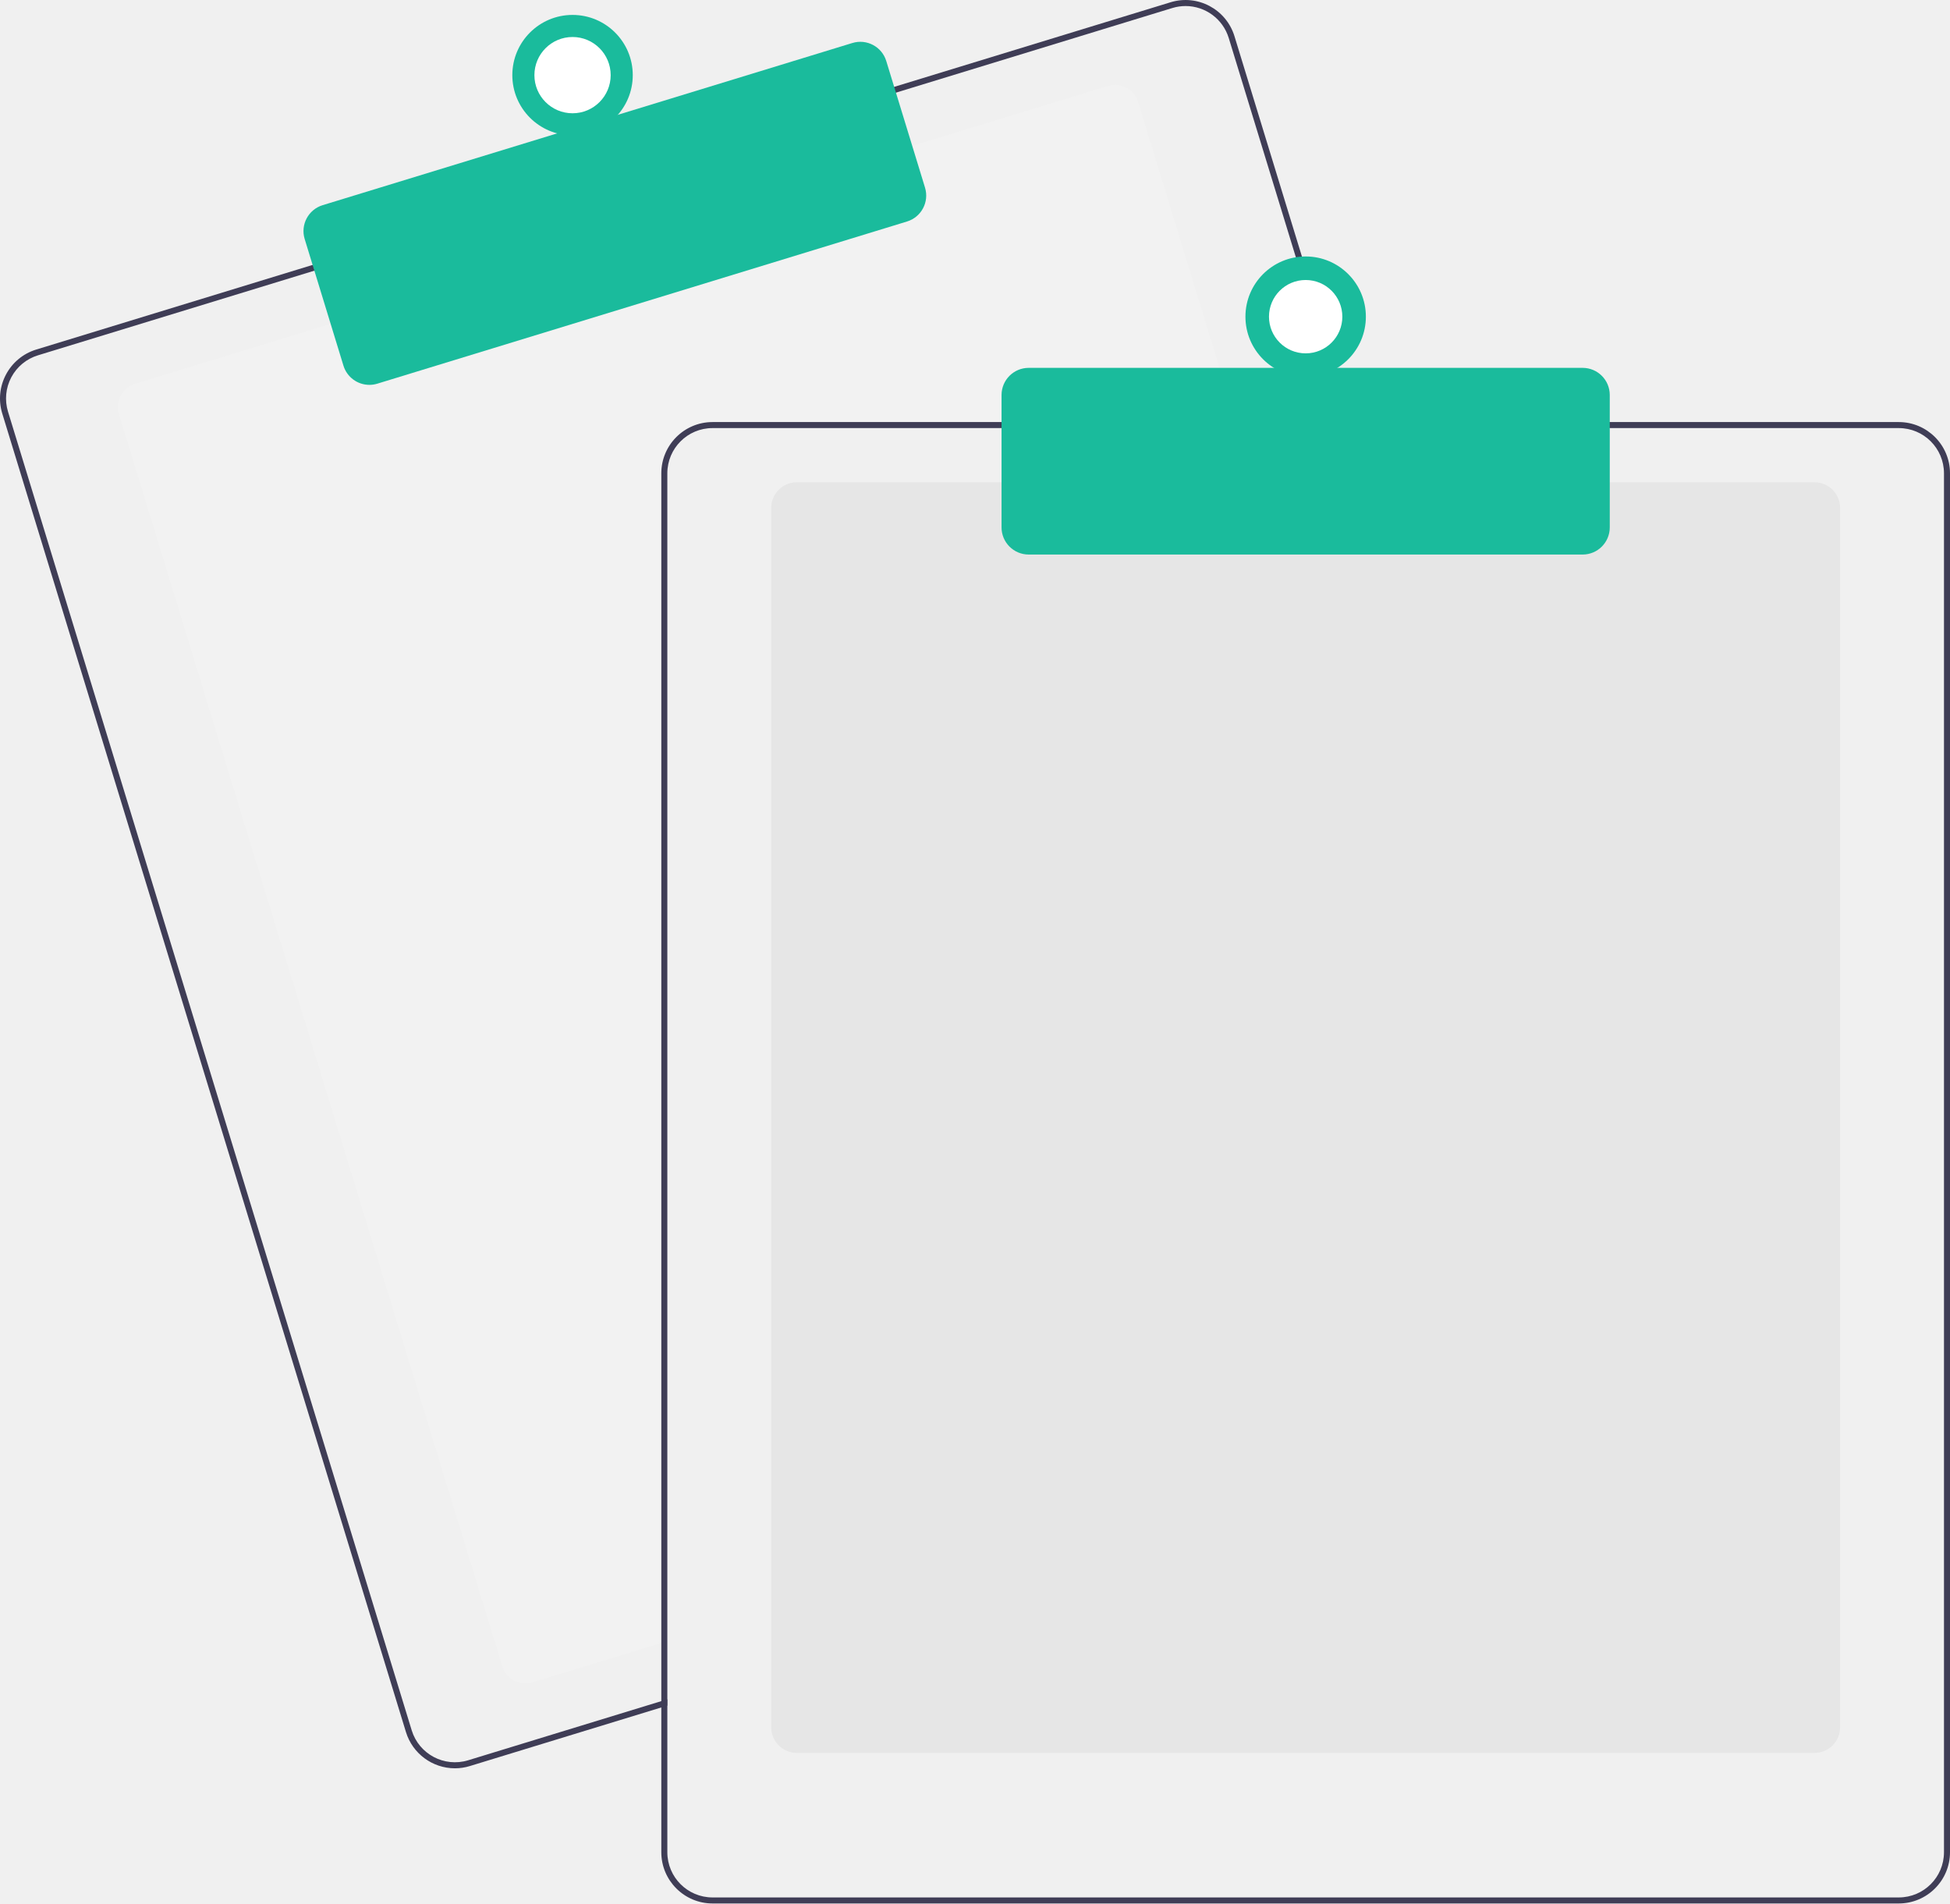
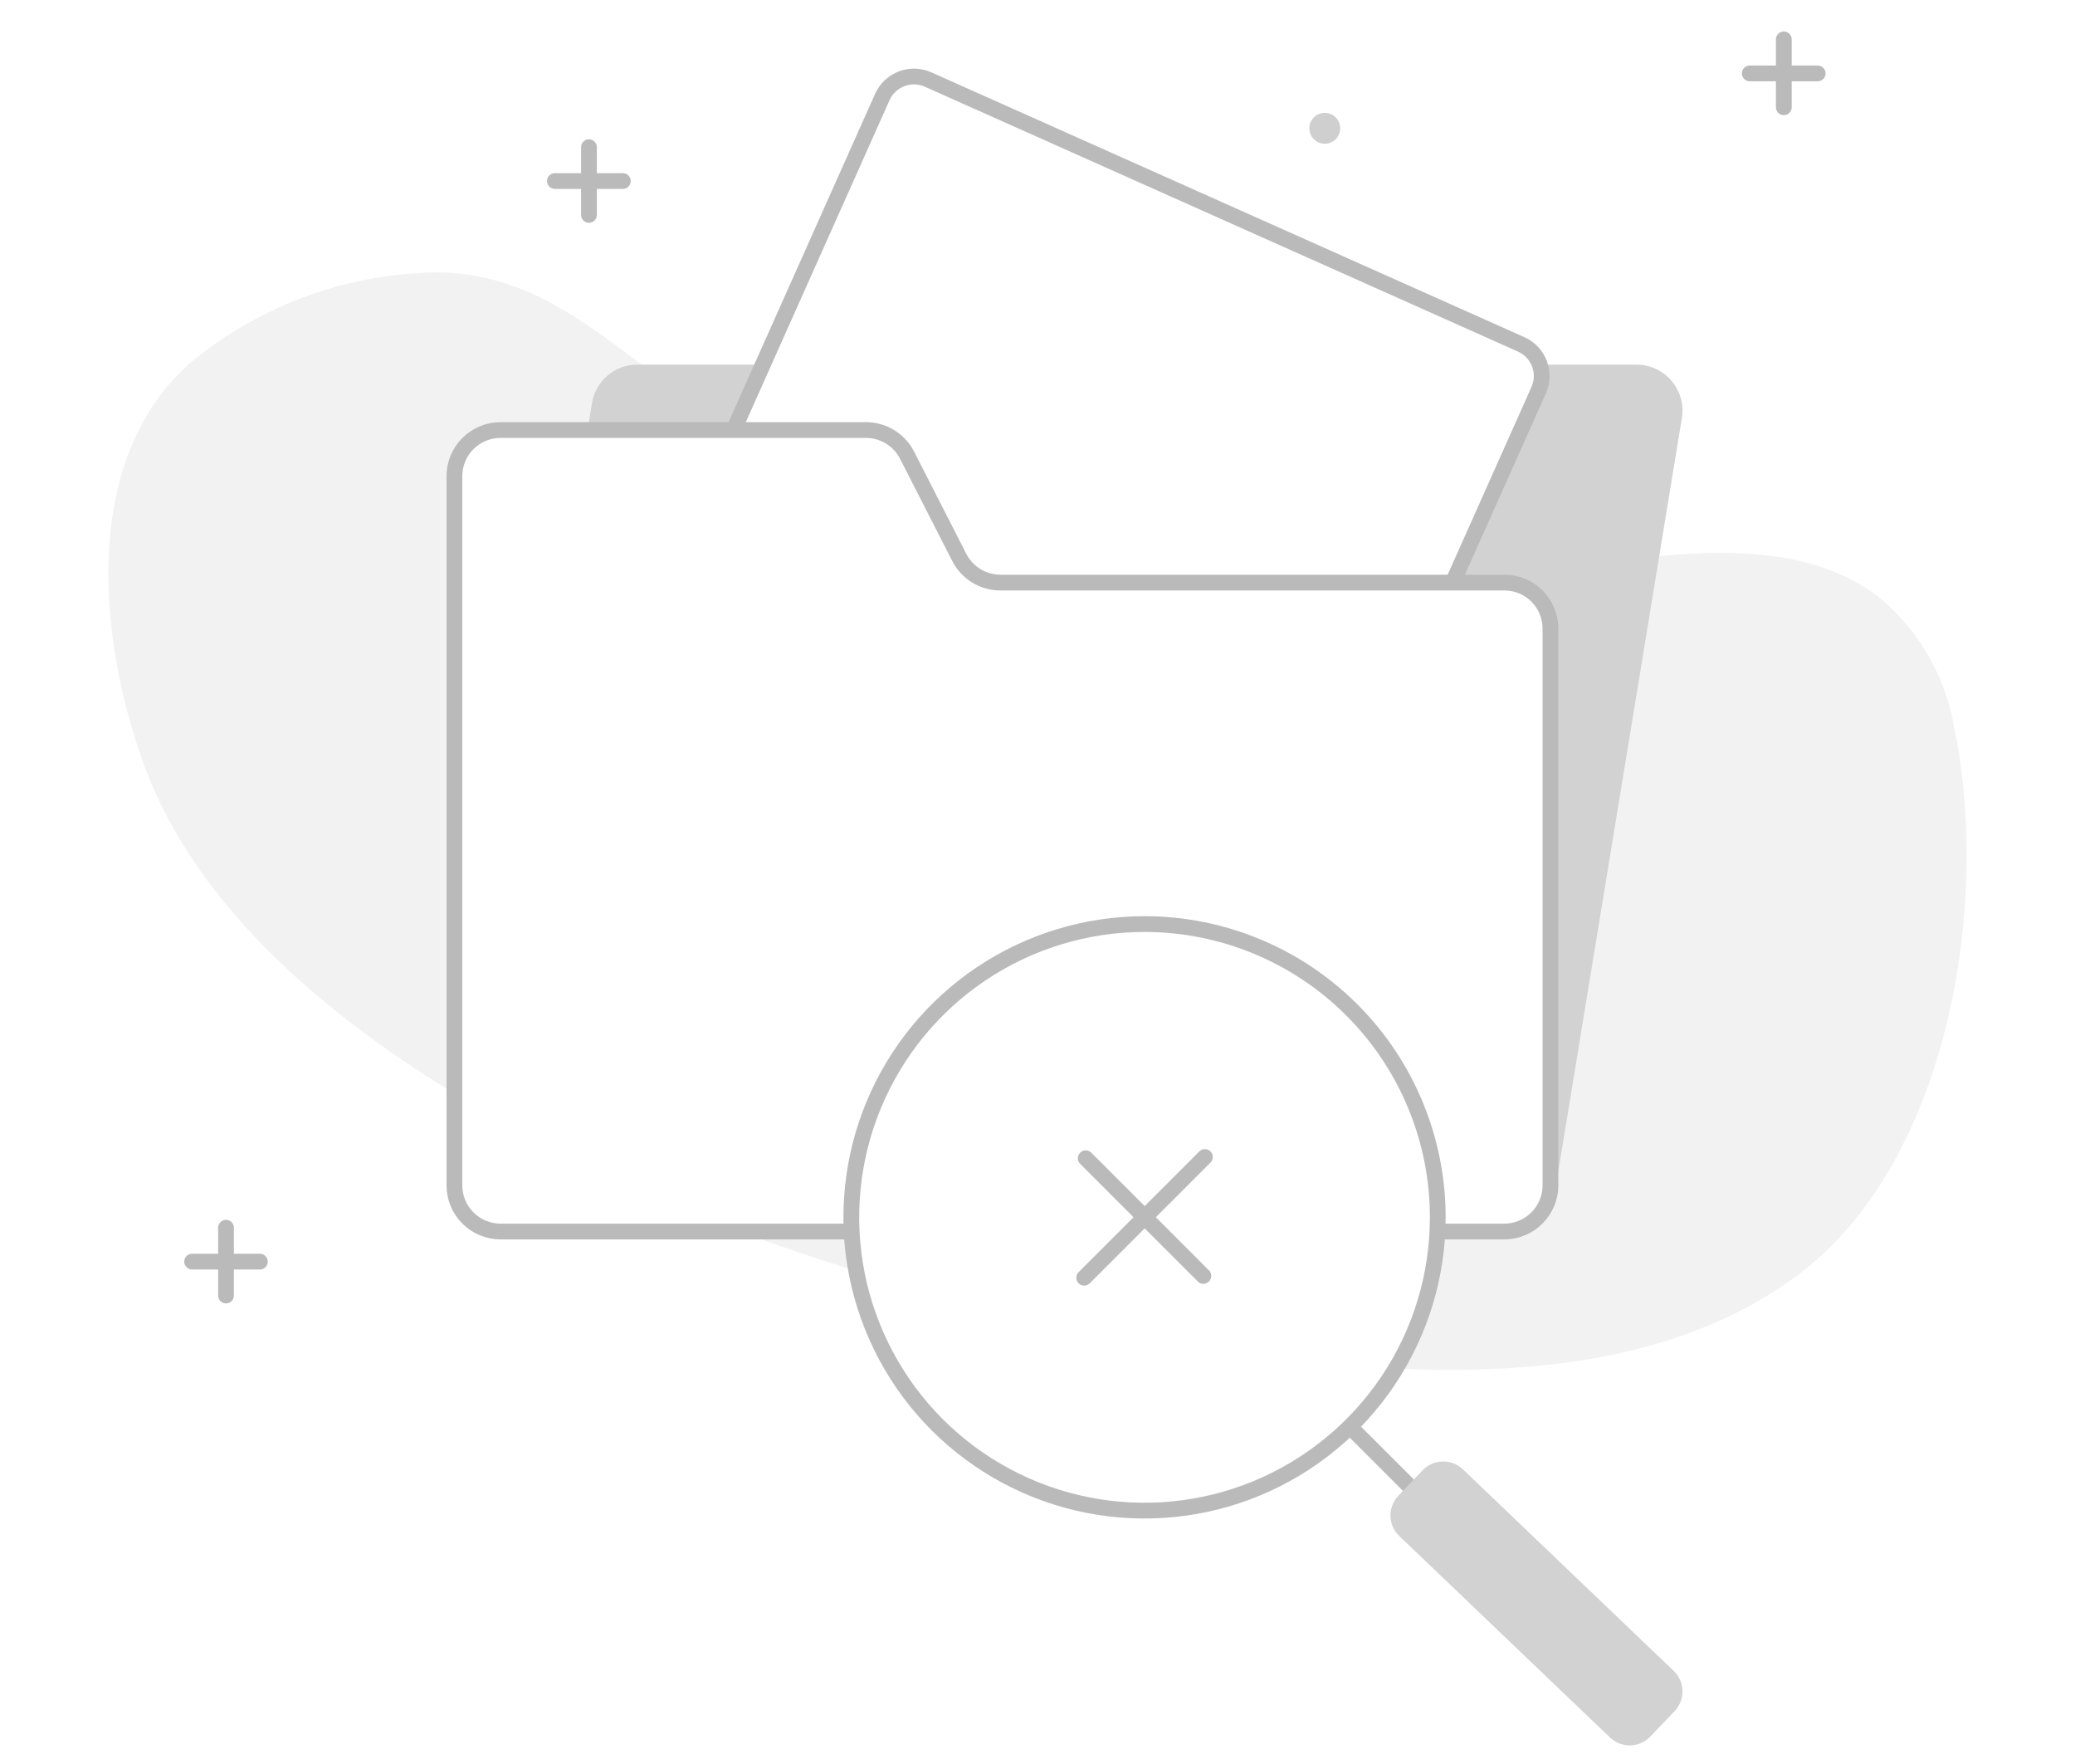
- <svg xmlns="http://www.w3.org/2000/svg" data-name="Layer 1" width="647.636" height="632.174" viewBox="0 0 647.636 632.174">
-   <path d="M687.328,276.087H512.818a15.018,15.018,0,0,0-15,15v387.85l-2,.61-42.81,13.11a8.007,8.007,0,0,1-9.99-5.31L315.678,271.397a8.003,8.003,0,0,1,5.31-9.99l65.97-20.2,191.25-58.54,65.97-20.2a7.989,7.989,0,0,1,9.99,5.3l32.55,106.32Z" transform="translate(-276.1819 -133.9131)" fill="#f2f2f2" />
-   <path d="M725.408,274.087l-39.23-128.14a16.994,16.994,0,0,0-21.23-11.28l-92.75,28.39L380.958,221.607l-92.75,28.4a17.015,17.015,0,0,0-11.28,21.23l134.08,437.93a17.027,17.027,0,0,0,16.26,12.03,16.789,16.789,0,0,0,4.97-.75l63.58-19.46,2-.62v-2.09l-2,.61-64.17,19.65a15.015,15.015,0,0,1-18.73-9.95l-134.07-437.94a14.979,14.979,0,0,1,9.95-18.73l92.75-28.4,191.24-58.54,92.75-28.4a15.156,15.156,0,0,1,4.41-.66,15.015,15.015,0,0,1,14.32,10.61l39.05,127.56.62,2h2.08Z" transform="translate(-276.1819 -133.9131)" fill="#3f3d56" />
-   <path d="M398.863,261.734a9.016,9.016,0,0,1-8.611-6.367l-12.88-42.072a8.999,8.999,0,0,1,5.971-11.24l175.939-53.864a9.009,9.009,0,0,1,11.241,5.971l12.88,42.072a9.01,9.01,0,0,1-5.971,11.241L401.492,261.339A8.976,8.976,0,0,1,398.863,261.734Z" transform="translate(-276.1819 -133.9131)" fill="#1abb9c" />
-   <circle cx="190.154" cy="24.955" r="20" fill="#1abb9c" />
-   <circle cx="190.154" cy="24.955" r="12.665" fill="#fff" />
-   <path d="M878.818,716.087h-338a8.51,8.51,0,0,1-8.5-8.5v-405a8.51,8.51,0,0,1,8.5-8.5h338a8.51,8.51,0,0,1,8.5,8.5v405A8.51,8.51,0,0,1,878.818,716.087Z" transform="translate(-276.1819 -133.9131)" fill="#e6e6e6" />
-   <path d="M723.318,274.087h-210.5a17.024,17.024,0,0,0-17,17v407.8l2-.61v-407.19a15.018,15.018,0,0,1,15-15H723.938Zm183.5,0h-394a17.024,17.024,0,0,0-17,17v458a17.024,17.024,0,0,0,17,17h394a17.024,17.024,0,0,0,17-17v-458A17.024,17.024,0,0,0,906.818,274.087Zm15,475a15.018,15.018,0,0,1-15,15h-394a15.018,15.018,0,0,1-15-15v-458a15.018,15.018,0,0,1,15-15h394a15.018,15.018,0,0,1,15,15Z" transform="translate(-276.1819 -133.9131)" fill="#3f3d56" />
-   <path d="M801.818,318.087h-184a9.01,9.01,0,0,1-9-9v-44a9.01,9.01,0,0,1,9-9h184a9.01,9.01,0,0,1,9,9v44A9.01,9.01,0,0,1,801.818,318.087Z" transform="translate(-276.1819 -133.9131)" fill="#1abb9c" />
-   <circle cx="433.636" cy="105.174" r="20" fill="#1abb9c" />
-   <circle cx="433.636" cy="105.174" r="12.182" fill="#fff" />
+ <svg xmlns="http://www.w3.org/2000/svg" width="100%" height="100%" viewBox="0 0 200 170" version="1.1" xml:space="preserve" style="fill-rule:evenodd;clip-rule:evenodd;stroke-linecap:round;stroke-linejoin:round;">
+   <rect id="no_data" x="0" y="0" width="200" height="170" style="fill:none;" />
+   <clipPath id="_clip1">
+     <rect x="0" y="0" width="200" height="170" />
+   </clipPath>
+   <g clip-path="url(#_clip1)">
+     <g id="Background">
+       <rect x="0" y="0" width="285.714" height="285.714" style="fill:#fff;" />
+     </g>
+     <g id="Object">
+       <g>
+         <path d="M100.006,126.234c0.822,-0 1.488,-0.667 1.488,-1.489c0,-0.821 -0.666,-1.488 -1.488,-1.488c-0.822,0 -1.488,0.667 -1.488,1.488c-0,0.822 0.666,1.489 1.488,1.489Z" style="fill:#cfcfcf;fill-rule:nonzero;" />
+         <path d="M56.768,14.182l-0,6.53" style="fill:none;fill-rule:nonzero;stroke:#bababa;stroke-width:1.52px;" />
+         <path d="M53.487,17.447l6.546,0" style="fill:none;fill-rule:nonzero;stroke:#bababa;stroke-width:1.52px;" />
+         <path d="M131.109,55.37c-12.711,-0 -25.651,-0.517 -37.755,-3.888c-11.877,-3.296 -22.781,-9.69 -32.501,-17.086c-6.364,-4.814 -12.15,-8.657 -20.412,-8.08c-8.083,0.438 -15.812,3.456 -22.052,8.611c-10.51,9.204 -8.93,26.259 -4.723,38.196c6.318,18.028 25.545,30.587 41.886,38.713c18.878,9.431 39.624,14.914 60.416,18.057c18.224,2.779 41.643,4.784 57.438,-7.107c14.504,-10.95 18.483,-35.918 14.929,-52.776c-0.863,-4.98 -3.514,-9.474 -7.457,-12.636c-10.19,-7.457 -25.393,-2.475 -36.844,-2.232c-4.253,0.091 -8.581,0.197 -12.925,0.228Z" style="fill:#f2f2f2;fill-rule:nonzero;" />
+         <path d="M127.689,13.853c0.822,0 1.488,-0.666 1.488,-1.488c0,-0.822 -0.666,-1.488 -1.488,-1.488c-0.822,-0 -1.489,0.666 -1.489,1.488c0,0.822 0.667,1.488 1.489,1.488Z" style="fill:#cfcfcf;fill-rule:nonzero;" />
+         <path d="M21.784,118.319l-0,6.531" style="fill:none;fill-rule:nonzero;stroke:#bababa;stroke-width:1.52px;" />
+         <path d="M18.518,121.584l6.531,0" style="fill:none;fill-rule:nonzero;stroke:#bababa;stroke-width:1.52px;" />
+         <path d="M145.431,118.716l-96.303,-0c-0.644,-0 -1.281,-0.141 -1.866,-0.412c-0.584,-0.27 -1.104,-0.665 -1.521,-1.155c-0.417,-0.492 -0.723,-1.068 -0.896,-1.689c-0.173,-0.621 -0.209,-1.272 -0.106,-1.908l12.317,-74.691c0.167,-1.039 0.699,-1.985 1.5,-2.667c0.802,-0.683 1.821,-1.056 2.874,-1.054l96.303,0c0.644,0 1.28,0.141 1.865,0.412c0.583,0.27 1.102,0.665 1.519,1.157c0.416,0.491 0.72,1.067 0.891,1.688c0.17,0.621 0.205,1.272 0.099,1.907l-12.256,74.691c-0.17,1.046 -0.709,1.996 -1.52,2.679c-0.812,0.682 -1.84,1.052 -2.9,1.042Z" style="fill:#d2d2d2;fill-rule:nonzero;" />
+         <path d="M146.617,33.187l-57.163,-25.523c-1.685,-0.752 -3.66,0.004 -4.413,1.689l-18.117,40.577c-0.752,1.686 0.004,3.661 1.689,4.414l57.162,25.522c1.686,0.752 3.662,-0.004 4.414,-1.689l18.117,-40.577c0.753,-1.685 -0.003,-3.661 -1.689,-4.413Z" style="fill:#fff;fill-rule:nonzero;stroke:#bababa;stroke-width:1.52px;" />
+         <path d="M145.006,118.686l-96.774,-0c-1.177,-0.005 -2.305,-0.476 -3.136,-1.31c-0.832,-0.833 -1.298,-1.963 -1.298,-3.14l-0,-68.237c-0.014,-0.592 0.09,-1.181 0.306,-1.732c0.216,-0.551 0.541,-1.054 0.954,-1.478c0.413,-0.425 0.906,-0.762 1.452,-0.993c0.545,-0.232 1.13,-0.352 1.723,-0.353l35.249,-0c0.818,0.003 1.62,0.231 2.316,0.66c0.697,0.429 1.262,1.041 1.633,1.77l5.027,9.841c0.37,0.73 0.935,1.344 1.632,1.772c0.697,0.429 1.499,0.657 2.317,0.658l48.599,0c1.175,0 2.304,0.467 3.136,1.299c0.831,0.832 1.299,1.96 1.299,3.136l-0,53.657c-0,1.177 -0.467,2.306 -1.299,3.14c-0.831,0.834 -1.959,1.305 -3.136,1.31Z" style="fill:#fff;fill-rule:nonzero;stroke:#bababa;stroke-width:1.52px;" />
+         <path d="M110.332,89.055c-5.59,-0.003 -11.056,1.652 -15.706,4.756c-4.65,3.104 -8.275,7.517 -10.417,12.681c-2.141,5.164 -2.703,10.848 -1.614,16.331c1.089,5.484 3.779,10.521 7.731,14.476c3.952,3.954 8.988,6.647 14.472,7.74c5.482,1.092 11.166,0.533 16.331,-1.607c5.166,-2.138 9.581,-5.761 12.687,-10.409c3.106,-4.648 4.764,-10.113 4.764,-15.704c0,-7.493 -2.975,-14.68 -8.272,-19.98c-5.297,-5.301 -12.482,-8.28 -19.976,-8.284Z" style="fill:#fff;fill-rule:nonzero;stroke:#bababa;stroke-width:1.52px;" />
+         <path d="M130.44,137.821l7.533,7.533" style="fill:none;fill-rule:nonzero;stroke:#bababa;stroke-width:1.52px;" />
+         <path d="M137.121,141.694l-2.339,2.449c-1.049,1.098 -1.01,2.837 0.087,3.886l20.31,19.415c1.096,1.05 2.837,1.01 3.886,-0.088l2.34,-2.448c1.05,-1.096 1.01,-2.837 -0.088,-3.886l-20.308,-19.415c-1.098,-1.049 -2.839,-1.01 -3.888,0.087Z" style="fill:#d2d2d2;fill-rule:nonzero;" />
+         <path d="M171.933,3.794l-0,6.545" style="fill:none;fill-rule:nonzero;stroke:#bababa;stroke-width:1.52px;" />
+         <path d="M168.652,7.074l6.546,0" style="fill:none;fill-rule:nonzero;stroke:#bababa;stroke-width:1.52px;" />
+         <g>
+           <path d="M104.648,111.624l11.338,11.337" style="fill:none;fill-rule:nonzero;stroke:#bababa;stroke-width:1.52px;" />
+           <path d="M104.5,123.136l11.634,-11.634" style="fill:none;fill-rule:nonzero;stroke:#bababa;stroke-width:1.52px;" />
+         </g>
+       </g>
+     </g>
+   </g>
</svg>
